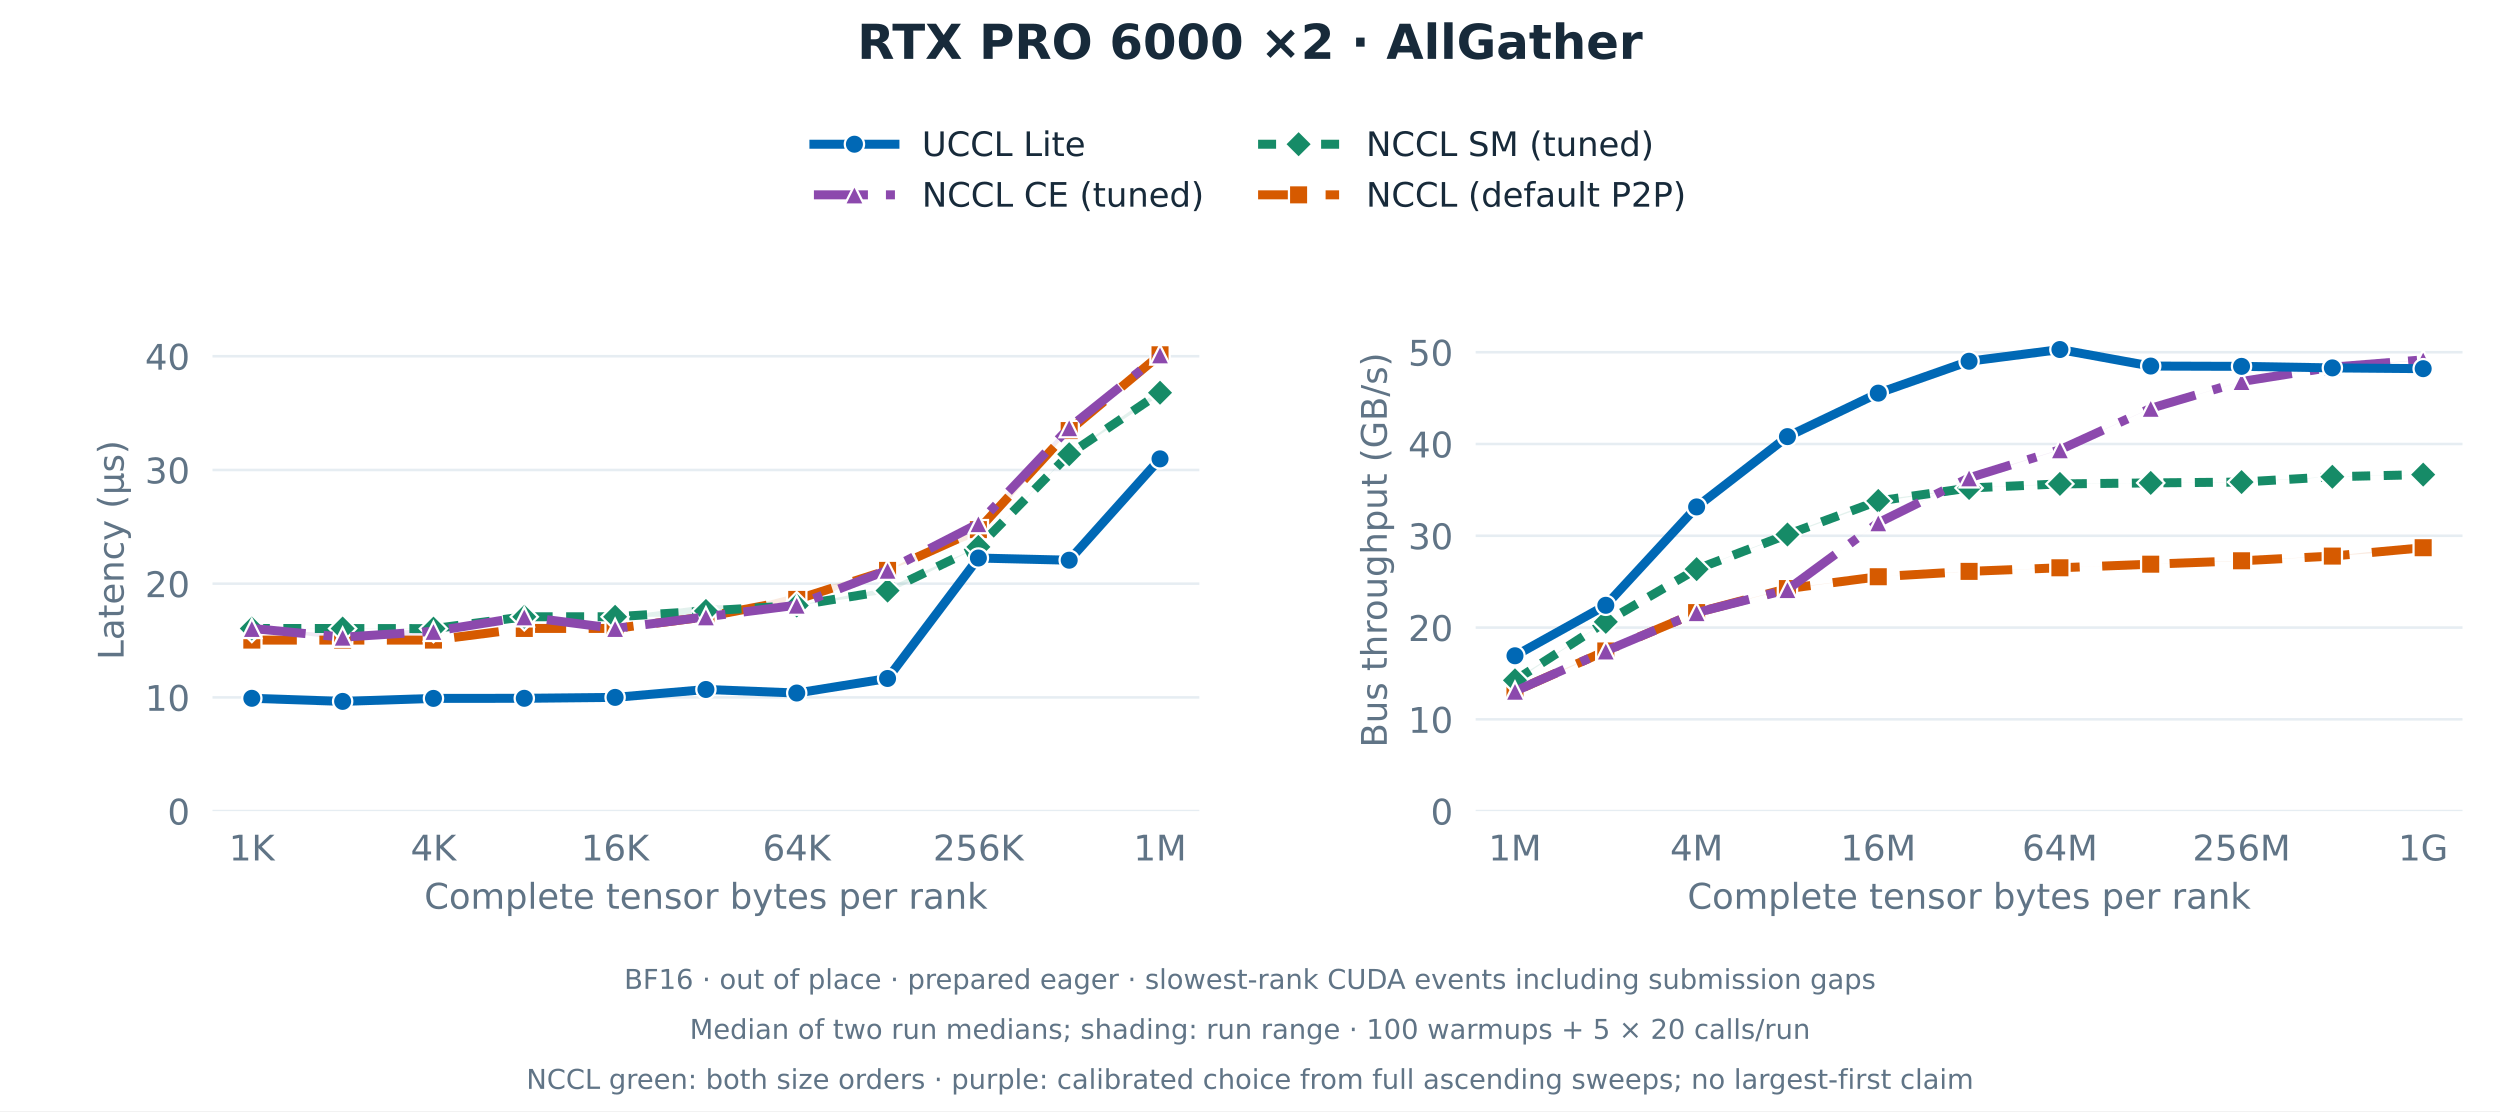
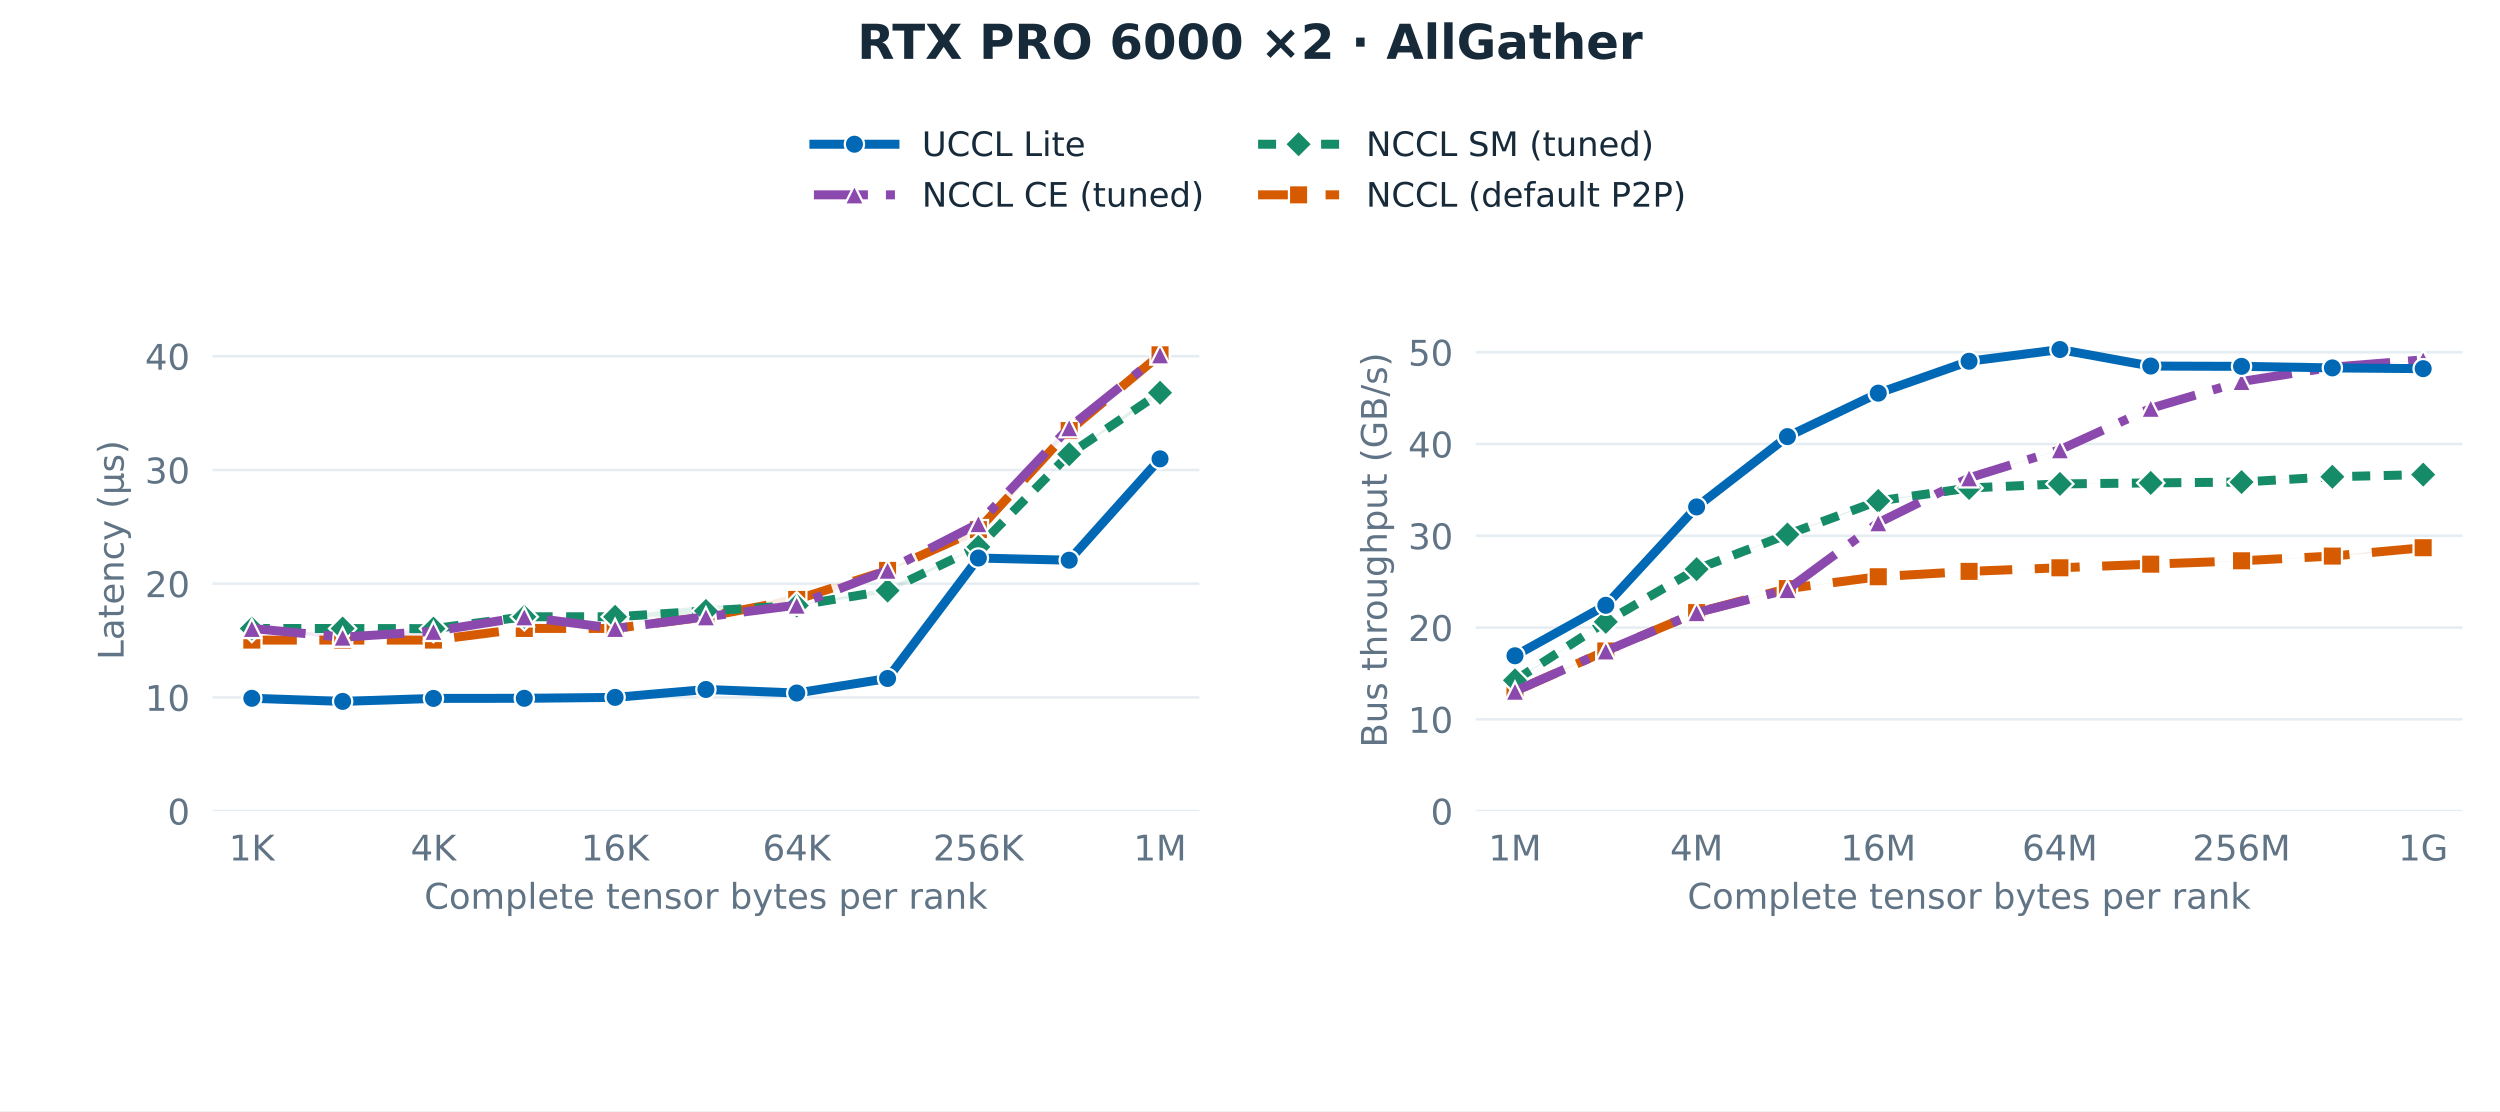
<svg xmlns="http://www.w3.org/2000/svg" xmlns:xlink="http://www.w3.org/1999/xlink" width="777.6pt" height="345.6pt" viewBox="0 0 777.6 345.6" version="1.1">
  <defs>
    <style type="text/css">*{stroke-linejoin: round; stroke-linecap: butt}</style>
  </defs>
  <g id="figure_1">
    <g id="patch_1">
      <path d="M 0 345.6 L 777.6 345.6 L 777.6 0 L 0 0 z " style="fill: #ffffff" />
    </g>
    <g id="axes_1">
      <g id="patch_2">
        <path d="M 66.096 252.288 L 373.043 252.288 L 373.043 89.856 L 66.096 89.856 z " style="fill: #ffffff" />
      </g>
      <g id="matplotlib.axis_1">
        <g id="xtick_1">
          <g id="line2d_1" />
          <g id="text_1">
            <text style="font-size: 11px; font-family: 'DejaVu Sans'; text-anchor: middle; fill: #607486" x="78.327" y="267.645" transform="rotate(-0 78.32651 267.6454)">1K</text>
          </g>
        </g>
        <g id="xtick_2">
          <g id="line2d_2" />
          <g id="text_2">
            <text style="font-size: 11px; font-family: 'DejaVu Sans'; text-anchor: middle; fill: #607486" x="134.824" y="267.645" transform="rotate(-0 134.8238 267.6454)">4K</text>
          </g>
        </g>
        <g id="xtick_3">
          <g id="line2d_3" />
          <g id="text_3">
            <text style="font-size: 11px; font-family: 'DejaVu Sans'; text-anchor: middle; fill: #607486" x="191.321" y="267.645" transform="rotate(-0 191.3211 267.6454)">16K</text>
          </g>
        </g>
        <g id="xtick_4">
          <g id="line2d_4" />
          <g id="text_4">
            <text style="font-size: 11px; font-family: 'DejaVu Sans'; text-anchor: middle; fill: #607486" x="247.818" y="267.645" transform="rotate(-0 247.8183 267.6454)">64K</text>
          </g>
        </g>
        <g id="xtick_5">
          <g id="line2d_5" />
          <g id="text_5">
            <text style="font-size: 11px; font-family: 'DejaVu Sans'; text-anchor: middle; fill: #607486" x="304.316" y="267.645" transform="rotate(-0 304.3156 267.6454)">256K</text>
          </g>
        </g>
        <g id="xtick_6">
          <g id="line2d_6" />
          <g id="text_6">
            <text style="font-size: 11px; font-family: 'DejaVu Sans'; text-anchor: middle; fill: #607486" x="360.813" y="267.645" transform="rotate(-0 360.8129 267.6454)">1M</text>
          </g>
        </g>
        <g id="text_7">
          <text style="font-size: 11px; font-family: 'DejaVu Sans'; text-anchor: middle; fill: #607486" x="219.57" y="282.646" transform="rotate(-0 219.5697 282.6463)">Complete tensor bytes per rank</text>
        </g>
      </g>
      <g id="matplotlib.axis_2">
        <g id="ytick_1">
          <g id="line2d_7">
            <path d="M 66.096 252.288 L 373.043 252.288 " clip-path="url(#p01f742821e)" style="fill: none; stroke: #e6edf2; stroke-width: 0.8; stroke-linecap: square" />
          </g>
          <g id="line2d_8" />
          <g id="text_8">
            <text style="font-size: 11px; font-family: 'DejaVu Sans'; text-anchor: end; fill: #607486" x="59.096" y="256.467" transform="rotate(-0 59.096 256.4667)">0</text>
          </g>
        </g>
        <g id="ytick_2">
          <g id="line2d_9">
            <path d="M 66.096 216.918 L 373.043 216.918 " clip-path="url(#p01f742821e)" style="fill: none; stroke: #e6edf2; stroke-width: 0.8; stroke-linecap: square" />
          </g>
          <g id="line2d_10" />
          <g id="text_9">
            <text style="font-size: 11px; font-family: 'DejaVu Sans'; text-anchor: end; fill: #607486" x="59.096" y="221.096" transform="rotate(-0 59.096 221.0964)">10</text>
          </g>
        </g>
        <g id="ytick_3">
          <g id="line2d_11">
            <path d="M 66.096 181.547 L 373.043 181.547 " clip-path="url(#p01f742821e)" style="fill: none; stroke: #e6edf2; stroke-width: 0.8; stroke-linecap: square" />
          </g>
          <g id="line2d_12" />
          <g id="text_10">
            <text style="font-size: 11px; font-family: 'DejaVu Sans'; text-anchor: end; fill: #607486" x="59.096" y="185.726" transform="rotate(-0 59.096 185.726)">20</text>
          </g>
        </g>
        <g id="ytick_4">
          <g id="line2d_13">
            <path d="M 66.096 146.177 L 373.043 146.177 " clip-path="url(#p01f742821e)" style="fill: none; stroke: #e6edf2; stroke-width: 0.8; stroke-linecap: square" />
          </g>
          <g id="line2d_14" />
          <g id="text_11">
            <text style="font-size: 11px; font-family: 'DejaVu Sans'; text-anchor: end; fill: #607486" x="59.096" y="150.356" transform="rotate(-0 59.096 150.3556)">30</text>
          </g>
        </g>
        <g id="ytick_5">
          <g id="line2d_15">
            <path d="M 66.096 110.807 L 373.043 110.807 " clip-path="url(#p01f742821e)" style="fill: none; stroke: #e6edf2; stroke-width: 0.8; stroke-linecap: square" />
          </g>
          <g id="line2d_16" />
          <g id="text_12">
            <text style="font-size: 11px; font-family: 'DejaVu Sans'; text-anchor: end; fill: #607486" x="59.096" y="114.985" transform="rotate(-0 59.096 114.9853)">40</text>
          </g>
        </g>
        <g id="text_13">
          <text style="font-size: 11px; font-family: 'DejaVu Sans'; text-anchor: middle; fill: #607486" x="38.456" y="171.072" transform="rotate(-90 38.45592 171.072)">Latency (µs)</text>
        </g>
      </g>
      <g id="FillBetweenPolyCollection_1">
        <defs>
          <path id="m48ace516f2" d="M 78.327 -146.509 L 78.327 -146.509 L 106.575 -146.509 L 134.824 -146.509 L 163.072 -150.131 L 191.321 -150.131 L 219.57 -153.753 L 247.818 -157.375 L 276.067 -168.127 L 304.316 -178.993 L 332.564 -211.647 L 360.813 -233.435 L 360.813 -237.057 L 360.813 -237.057 L 332.564 -211.704 L 304.316 -182.728 L 276.067 -168.241 L 247.818 -160.94 L 219.57 -153.753 L 191.321 -150.131 L 163.072 -150.131 L 134.824 -146.509 L 106.575 -146.509 L 78.327 -146.509 z " />
        </defs>
        <g clip-path="url(#p01f742821e)">
          <use xlink:href="#m48ace516f2" x="0" y="345.6" style="fill: #d65a00; fill-opacity: 0.12" />
        </g>
      </g>
      <g id="FillBetweenPolyCollection_2">
        <defs>
          <path id="m4a8922d18f" d="M 78.327 -150.131 L 78.327 -150.074 L 106.575 -150.074 L 134.824 -150.018 L 163.072 -153.753 L 191.321 -153.753 L 219.57 -153.753 L 247.818 -157.262 L 276.067 -160.997 L 304.316 -175.484 L 332.564 -204.177 L 360.813 -222.569 L 360.813 -224.324 L 360.813 -224.324 L 332.564 -204.46 L 304.316 -175.484 L 276.067 -162.808 L 247.818 -157.262 L 219.57 -157.375 L 191.321 -153.753 L 163.072 -153.753 L 134.824 -150.131 L 106.575 -150.131 L 78.327 -150.131 z " />
        </defs>
        <g clip-path="url(#p01f742821e)">
          <use xlink:href="#m4a8922d18f" x="0" y="345.6" style="fill: #168b67; fill-opacity: 0.12" />
        </g>
      </g>
      <g id="FillBetweenPolyCollection_3">
        <defs>
          <path id="m9d2b4be6a0" d="M 78.327 -150.131 L 78.327 -150.131 L 106.575 -146.509 L 134.824 -148.32 L 163.072 -153.753 L 191.321 -150.131 L 219.57 -153.753 L 247.818 -157.375 L 276.067 -168.241 L 304.316 -182.728 L 332.564 -211.704 L 360.813 -235.246 L 360.813 -235.246 L 360.813 -235.246 L 332.564 -213.458 L 304.316 -182.728 L 276.067 -168.241 L 247.818 -157.375 L 219.57 -153.753 L 191.321 -150.131 L 163.072 -153.753 L 134.824 -150.131 L 106.575 -148.32 L 78.327 -150.131 z " />
        </defs>
        <g clip-path="url(#p01f742821e)">
          <use xlink:href="#m9d2b4be6a0" x="0" y="345.6" style="fill: #8c49ad; fill-opacity: 0.12" />
        </g>
      </g>
      <g id="FillBetweenPolyCollection_4">
        <defs>
          <path id="m8464870019" d="M 78.327 -128.399 L 78.327 -128.399 L 106.575 -126.532 L 134.824 -128.343 L 163.072 -128.399 L 191.321 -128.399 L 219.57 -130.267 L 247.818 -129.022 L 276.067 -133.776 L 304.316 -171.183 L 332.564 -171.183 L 360.813 -201.743 L 360.813 -204.007 L 360.813 -204.007 L 332.564 -171.523 L 304.316 -172.881 L 276.067 -135.36 L 247.818 -131.059 L 219.57 -132.021 L 191.321 -128.965 L 163.072 -128.399 L 134.824 -128.399 L 106.575 -128.343 L 78.327 -128.399 z " />
        </defs>
        <g clip-path="url(#p01f742821e)">
          <use xlink:href="#m8464870019" x="0" y="345.6" style="fill: #0068b5; fill-opacity: 0.12" />
        </g>
      </g>
      <g id="line2d_17">
        <path d="M 78.327 199.091 L 106.575 199.091 L 134.824 199.091 L 163.072 195.469 L 191.321 195.469 L 219.57 191.847 L 247.818 186.443 L 276.067 177.416 L 304.316 164.739 L 332.564 133.925 L 360.813 110.354 " clip-path="url(#p01f742821e)" style="fill: none; stroke-dasharray: 14,7; stroke-dashoffset: 0; stroke: #d65a00; stroke-width: 2.8" />
        <defs>
          <path id="mbd1e659322" d="M -3 3 L 3 3 L 3 -3 L -3 -3 z " style="stroke: #ffffff; stroke-width: 0.7; stroke-linejoin: miter" />
        </defs>
        <g clip-path="url(#p01f742821e)">
          <use xlink:href="#mbd1e659322" x="78.327" y="199.091" style="fill: #d65a00; stroke: #ffffff; stroke-width: 0.7; stroke-linejoin: miter" />
          <use xlink:href="#mbd1e659322" x="106.575" y="199.091" style="fill: #d65a00; stroke: #ffffff; stroke-width: 0.7; stroke-linejoin: miter" />
          <use xlink:href="#mbd1e659322" x="134.824" y="199.091" style="fill: #d65a00; stroke: #ffffff; stroke-width: 0.7; stroke-linejoin: miter" />
          <use xlink:href="#mbd1e659322" x="163.072" y="195.469" style="fill: #d65a00; stroke: #ffffff; stroke-width: 0.7; stroke-linejoin: miter" />
          <use xlink:href="#mbd1e659322" x="191.321" y="195.469" style="fill: #d65a00; stroke: #ffffff; stroke-width: 0.7; stroke-linejoin: miter" />
          <use xlink:href="#mbd1e659322" x="219.57" y="191.847" style="fill: #d65a00; stroke: #ffffff; stroke-width: 0.7; stroke-linejoin: miter" />
          <use xlink:href="#mbd1e659322" x="247.818" y="186.443" style="fill: #d65a00; stroke: #ffffff; stroke-width: 0.7; stroke-linejoin: miter" />
          <use xlink:href="#mbd1e659322" x="276.067" y="177.416" style="fill: #d65a00; stroke: #ffffff; stroke-width: 0.7; stroke-linejoin: miter" />
          <use xlink:href="#mbd1e659322" x="304.316" y="164.739" style="fill: #d65a00; stroke: #ffffff; stroke-width: 0.7; stroke-linejoin: miter" />
          <use xlink:href="#mbd1e659322" x="332.564" y="133.925" style="fill: #d65a00; stroke: #ffffff; stroke-width: 0.7; stroke-linejoin: miter" />
          <use xlink:href="#mbd1e659322" x="360.813" y="110.354" style="fill: #d65a00; stroke: #ffffff; stroke-width: 0.7; stroke-linejoin: miter" />
        </g>
      </g>
      <g id="line2d_18">
        <path d="M 78.327 195.497 L 106.575 195.497 L 134.824 195.526 L 163.072 191.847 L 191.321 191.847 L 219.57 190.036 L 247.818 188.338 L 276.067 183.698 L 304.316 170.116 L 332.564 141.282 L 360.813 122.153 " clip-path="url(#p01f742821e)" style="fill: none; stroke-dasharray: 5.6,4.2; stroke-dashoffset: 0; stroke: #168b67; stroke-width: 2.8" />
        <defs>
          <path id="m9a01a7dcfe" d="M -0 4.243 L 4.243 0 L 0 -4.243 L -4.243 -0 z " style="stroke: #ffffff; stroke-width: 0.7; stroke-linejoin: miter" />
        </defs>
        <g clip-path="url(#p01f742821e)">
          <use xlink:href="#m9a01a7dcfe" x="78.327" y="195.497" style="fill: #168b67; stroke: #ffffff; stroke-width: 0.7; stroke-linejoin: miter" />
          <use xlink:href="#m9a01a7dcfe" x="106.575" y="195.497" style="fill: #168b67; stroke: #ffffff; stroke-width: 0.7; stroke-linejoin: miter" />
          <use xlink:href="#m9a01a7dcfe" x="134.824" y="195.526" style="fill: #168b67; stroke: #ffffff; stroke-width: 0.7; stroke-linejoin: miter" />
          <use xlink:href="#m9a01a7dcfe" x="163.072" y="191.847" style="fill: #168b67; stroke: #ffffff; stroke-width: 0.7; stroke-linejoin: miter" />
          <use xlink:href="#m9a01a7dcfe" x="191.321" y="191.847" style="fill: #168b67; stroke: #ffffff; stroke-width: 0.7; stroke-linejoin: miter" />
          <use xlink:href="#m9a01a7dcfe" x="219.57" y="190.036" style="fill: #168b67; stroke: #ffffff; stroke-width: 0.7; stroke-linejoin: miter" />
          <use xlink:href="#m9a01a7dcfe" x="247.818" y="188.338" style="fill: #168b67; stroke: #ffffff; stroke-width: 0.7; stroke-linejoin: miter" />
          <use xlink:href="#m9a01a7dcfe" x="276.067" y="183.698" style="fill: #168b67; stroke: #ffffff; stroke-width: 0.7; stroke-linejoin: miter" />
          <use xlink:href="#m9a01a7dcfe" x="304.316" y="170.116" style="fill: #168b67; stroke: #ffffff; stroke-width: 0.7; stroke-linejoin: miter" />
          <use xlink:href="#m9a01a7dcfe" x="332.564" y="141.282" style="fill: #168b67; stroke: #ffffff; stroke-width: 0.7; stroke-linejoin: miter" />
          <use xlink:href="#m9a01a7dcfe" x="360.813" y="122.153" style="fill: #168b67; stroke: #ffffff; stroke-width: 0.7; stroke-linejoin: miter" />
        </g>
      </g>
      <g id="line2d_19">
        <path d="M 78.327 195.469 L 106.575 198.186 L 134.824 196.375 L 163.072 191.847 L 191.321 195.469 L 219.57 191.847 L 247.818 188.225 L 276.067 177.359 L 304.316 162.872 L 332.564 133.019 L 360.813 110.354 " clip-path="url(#p01f742821e)" style="fill: none; stroke-dasharray: 16.8,5.6,2.8,5.6; stroke-dashoffset: 0; stroke: #8c49ad; stroke-width: 2.8" />
        <defs>
          <path id="mf104dbe9ff" d="M 0 -3 L -3 3 L 3 3 z " style="stroke: #ffffff; stroke-width: 0.7; stroke-linejoin: miter" />
        </defs>
        <g clip-path="url(#p01f742821e)">
          <use xlink:href="#mf104dbe9ff" x="78.327" y="195.469" style="fill: #8c49ad; stroke: #ffffff; stroke-width: 0.7; stroke-linejoin: miter" />
          <use xlink:href="#mf104dbe9ff" x="106.575" y="198.186" style="fill: #8c49ad; stroke: #ffffff; stroke-width: 0.7; stroke-linejoin: miter" />
          <use xlink:href="#mf104dbe9ff" x="134.824" y="196.375" style="fill: #8c49ad; stroke: #ffffff; stroke-width: 0.7; stroke-linejoin: miter" />
          <use xlink:href="#mf104dbe9ff" x="163.072" y="191.847" style="fill: #8c49ad; stroke: #ffffff; stroke-width: 0.7; stroke-linejoin: miter" />
          <use xlink:href="#mf104dbe9ff" x="191.321" y="195.469" style="fill: #8c49ad; stroke: #ffffff; stroke-width: 0.7; stroke-linejoin: miter" />
          <use xlink:href="#mf104dbe9ff" x="219.57" y="191.847" style="fill: #8c49ad; stroke: #ffffff; stroke-width: 0.7; stroke-linejoin: miter" />
          <use xlink:href="#mf104dbe9ff" x="247.818" y="188.225" style="fill: #8c49ad; stroke: #ffffff; stroke-width: 0.7; stroke-linejoin: miter" />
          <use xlink:href="#mf104dbe9ff" x="276.067" y="177.359" style="fill: #8c49ad; stroke: #ffffff; stroke-width: 0.7; stroke-linejoin: miter" />
          <use xlink:href="#mf104dbe9ff" x="304.316" y="162.872" style="fill: #8c49ad; stroke: #ffffff; stroke-width: 0.7; stroke-linejoin: miter" />
          <use xlink:href="#mf104dbe9ff" x="332.564" y="133.019" style="fill: #8c49ad; stroke: #ffffff; stroke-width: 0.7; stroke-linejoin: miter" />
          <use xlink:href="#mf104dbe9ff" x="360.813" y="110.354" style="fill: #8c49ad; stroke: #ffffff; stroke-width: 0.7; stroke-linejoin: miter" />
        </g>
      </g>
      <g id="line2d_20">
        <path d="M 78.327 217.201 L 106.575 218.163 L 134.824 217.229 L 163.072 217.201 L 191.321 216.918 L 219.57 214.456 L 247.818 215.559 L 276.067 211.032 L 304.316 173.568 L 332.564 174.247 L 360.813 142.725 " clip-path="url(#p01f742821e)" style="fill: none; stroke: #0068b5; stroke-width: 2.8; stroke-linecap: square" />
        <defs>
          <path id="me8a90994ab" d="M 0 3 C 0.796 3 1.559 2.684 2.121 2.121 C 2.684 1.559 3 0.796 3 0 C 3 -0.796 2.684 -1.559 2.121 -2.121 C 1.559 -2.684 0.796 -3 0 -3 C -0.796 -3 -1.559 -2.684 -2.121 -2.121 C -2.684 -1.559 -3 -0.796 -3 0 C -3 0.796 -2.684 1.559 -2.121 2.121 C -1.559 2.684 -0.796 3 0 3 z " style="stroke: #ffffff; stroke-width: 0.7" />
        </defs>
        <g clip-path="url(#p01f742821e)">
          <use xlink:href="#me8a90994ab" x="78.327" y="217.201" style="fill: #0068b5; stroke: #ffffff; stroke-width: 0.7" />
          <use xlink:href="#me8a90994ab" x="106.575" y="218.163" style="fill: #0068b5; stroke: #ffffff; stroke-width: 0.7" />
          <use xlink:href="#me8a90994ab" x="134.824" y="217.229" style="fill: #0068b5; stroke: #ffffff; stroke-width: 0.7" />
          <use xlink:href="#me8a90994ab" x="163.072" y="217.201" style="fill: #0068b5; stroke: #ffffff; stroke-width: 0.7" />
          <use xlink:href="#me8a90994ab" x="191.321" y="216.918" style="fill: #0068b5; stroke: #ffffff; stroke-width: 0.7" />
          <use xlink:href="#me8a90994ab" x="219.57" y="214.456" style="fill: #0068b5; stroke: #ffffff; stroke-width: 0.7" />
          <use xlink:href="#me8a90994ab" x="247.818" y="215.559" style="fill: #0068b5; stroke: #ffffff; stroke-width: 0.7" />
          <use xlink:href="#me8a90994ab" x="276.067" y="211.032" style="fill: #0068b5; stroke: #ffffff; stroke-width: 0.7" />
          <use xlink:href="#me8a90994ab" x="304.316" y="173.568" style="fill: #0068b5; stroke: #ffffff; stroke-width: 0.7" />
          <use xlink:href="#me8a90994ab" x="332.564" y="174.247" style="fill: #0068b5; stroke: #ffffff; stroke-width: 0.7" />
          <use xlink:href="#me8a90994ab" x="360.813" y="142.725" style="fill: #0068b5; stroke: #ffffff; stroke-width: 0.7" />
        </g>
      </g>
    </g>
    <g id="axes_2">
      <g id="patch_3">
        <path d="M 458.989 252.288 L 765.936 252.288 L 765.936 89.856 L 458.989 89.856 z " style="fill: #ffffff" />
      </g>
      <g id="matplotlib.axis_3">
        <g id="xtick_7">
          <g id="line2d_21" />
          <g id="text_14">
            <text style="font-size: 11px; font-family: 'DejaVu Sans'; text-anchor: middle; fill: #607486" x="471.219" y="267.645" transform="rotate(-0 471.2191 267.6454)">1M</text>
          </g>
        </g>
        <g id="xtick_8">
          <g id="line2d_22" />
          <g id="text_15">
            <text style="font-size: 11px; font-family: 'DejaVu Sans'; text-anchor: middle; fill: #607486" x="527.716" y="267.645" transform="rotate(-0 527.7164 267.6454)">4M</text>
          </g>
        </g>
        <g id="xtick_9">
          <g id="line2d_23" />
          <g id="text_16">
            <text style="font-size: 11px; font-family: 'DejaVu Sans'; text-anchor: middle; fill: #607486" x="584.214" y="267.645" transform="rotate(-0 584.2137 267.6454)">16M</text>
          </g>
        </g>
        <g id="xtick_10">
          <g id="line2d_24" />
          <g id="text_17">
            <text style="font-size: 11px; font-family: 'DejaVu Sans'; text-anchor: middle; fill: #607486" x="640.711" y="267.645" transform="rotate(-0 640.711 267.6454)">64M</text>
          </g>
        </g>
        <g id="xtick_11">
          <g id="line2d_25" />
          <g id="text_18">
            <text style="font-size: 11px; font-family: 'DejaVu Sans'; text-anchor: middle; fill: #607486" x="697.208" y="267.645" transform="rotate(-0 697.2082 267.6454)">256M</text>
          </g>
        </g>
        <g id="xtick_12">
          <g id="line2d_26" />
          <g id="text_19">
            <text style="font-size: 11px; font-family: 'DejaVu Sans'; text-anchor: middle; fill: #607486" x="753.705" y="267.645" transform="rotate(-0 753.7055 267.6454)">1G</text>
          </g>
        </g>
        <g id="text_20">
          <text style="font-size: 11px; font-family: 'DejaVu Sans'; text-anchor: middle; fill: #607486" x="612.462" y="282.646" transform="rotate(-0 612.4623 282.6463)">Complete tensor bytes per rank</text>
        </g>
      </g>
      <g id="matplotlib.axis_4">
        <g id="ytick_6">
          <g id="line2d_27">
            <path d="M 458.989 252.288 L 765.936 252.288 " clip-path="url(#p0127c501f4)" style="fill: none; stroke: #e6edf2; stroke-width: 0.8; stroke-linecap: square" />
          </g>
          <g id="line2d_28" />
          <g id="text_21">
            <text style="font-size: 11px; font-family: 'DejaVu Sans'; text-anchor: end; fill: #607486" x="451.989" y="256.467" transform="rotate(-0 451.9886 256.4667)">0</text>
          </g>
        </g>
        <g id="ytick_7">
          <g id="line2d_29">
            <path d="M 458.989 223.741 L 765.936 223.741 " clip-path="url(#p0127c501f4)" style="fill: none; stroke: #e6edf2; stroke-width: 0.8; stroke-linecap: square" />
          </g>
          <g id="line2d_30" />
          <g id="text_22">
            <text style="font-size: 11px; font-family: 'DejaVu Sans'; text-anchor: end; fill: #607486" x="451.989" y="227.92" transform="rotate(-0 451.9886 227.9199)">10</text>
          </g>
        </g>
        <g id="ytick_8">
          <g id="line2d_31">
            <path d="M 458.989 195.194 L 765.936 195.194 " clip-path="url(#p0127c501f4)" style="fill: none; stroke: #e6edf2; stroke-width: 0.8; stroke-linecap: square" />
          </g>
          <g id="line2d_32" />
          <g id="text_23">
            <text style="font-size: 11px; font-family: 'DejaVu Sans'; text-anchor: end; fill: #607486" x="451.989" y="199.373" transform="rotate(-0 451.9886 199.3731)">20</text>
          </g>
        </g>
        <g id="ytick_9">
          <g id="line2d_33">
            <path d="M 458.989 166.648 L 765.936 166.648 " clip-path="url(#p0127c501f4)" style="fill: none; stroke: #e6edf2; stroke-width: 0.8; stroke-linecap: square" />
          </g>
          <g id="line2d_34" />
          <g id="text_24">
            <text style="font-size: 11px; font-family: 'DejaVu Sans'; text-anchor: end; fill: #607486" x="451.989" y="170.826" transform="rotate(-0 451.9886 170.8263)">30</text>
          </g>
        </g>
        <g id="ytick_10">
          <g id="line2d_35">
            <path d="M 458.989 138.101 L 765.936 138.101 " clip-path="url(#p0127c501f4)" style="fill: none; stroke: #e6edf2; stroke-width: 0.8; stroke-linecap: square" />
          </g>
          <g id="line2d_36" />
          <g id="text_25">
            <text style="font-size: 11px; font-family: 'DejaVu Sans'; text-anchor: end; fill: #607486" x="451.989" y="142.28" transform="rotate(-0 451.9886 142.2795)">40</text>
          </g>
        </g>
        <g id="ytick_11">
          <g id="line2d_37">
            <path d="M 458.989 109.554 L 765.936 109.554 " clip-path="url(#p0127c501f4)" style="fill: none; stroke: #e6edf2; stroke-width: 0.8; stroke-linecap: square" />
          </g>
          <g id="line2d_38" />
          <g id="text_26">
            <text style="font-size: 11px; font-family: 'DejaVu Sans'; text-anchor: end; fill: #607486" x="451.989" y="113.733" transform="rotate(-0 451.9886 113.7327)">50</text>
          </g>
        </g>
        <g id="text_27">
          <text style="font-size: 11px; font-family: 'DejaVu Sans'; text-anchor: middle; fill: #607486" x="431.349" y="171.072" transform="rotate(-90 431.3486 171.072)">Bus throughput (GB/s)</text>
        </g>
      </g>
      <g id="FillBetweenPolyCollection_5">
        <defs>
          <path id="me6219cc5d4" d="M 471.219 -131.092 L 471.219 -130.14 L 499.468 -143.121 L 527.716 -155.056 L 555.965 -162.43 L 584.214 -166.21 L 612.462 -167.825 L 640.711 -168.984 L 668.96 -170.107 L 697.208 -171.107 L 725.457 -172.609 L 753.705 -174.721 L 753.705 -175.761 L 753.705 -175.761 L 725.457 -172.664 L 697.208 -171.245 L 668.96 -170.122 L 640.711 -169.012 L 612.462 -167.931 L 584.214 -166.214 L 555.965 -162.628 L 527.716 -155.056 L 499.468 -143.121 L 471.219 -131.092 z " />
        </defs>
        <g clip-path="url(#p0127c501f4)">
          <use xlink:href="#me6219cc5d4" x="0" y="345.6" style="fill: #d65a00; fill-opacity: 0.12" />
        </g>
      </g>
      <g id="FillBetweenPolyCollection_6">
        <defs>
          <path id="m6f1de4dcf3" d="M 471.219 -134.267 L 471.219 -133.719 L 499.468 -152.181 L 527.716 -168.567 L 555.965 -179.19 L 584.214 -189.524 L 612.462 -193.797 L 640.711 -195.023 L 668.96 -195.397 L 697.208 -195.61 L 725.457 -197.252 L 753.705 -197.97 L 753.705 -197.984 L 753.705 -197.984 L 725.457 -197.368 L 697.208 -195.703 L 668.96 -195.397 L 640.711 -195.144 L 612.462 -193.834 L 584.214 -190.059 L 555.965 -179.506 L 527.716 -168.582 L 499.468 -152.181 L 471.219 -134.267 z " />
        </defs>
        <g clip-path="url(#p0127c501f4)">
          <use xlink:href="#m6f1de4dcf3" x="0" y="345.6" style="fill: #168b67; fill-opacity: 0.12" />
        </g>
      </g>
      <g id="FillBetweenPolyCollection_7">
        <defs>
          <path id="m16ac9a3a7e" d="M 471.219 -130.61 L 471.219 -130.61 L 499.468 -143.121 L 527.716 -155.056 L 555.965 -162.22 L 584.214 -182.971 L 612.462 -196.867 L 640.711 -205.639 L 668.96 -218.565 L 697.208 -226.912 L 725.457 -231.339 L 753.705 -233.586 L 753.705 -233.757 L 753.705 -233.757 L 725.457 -231.466 L 697.208 -226.96 L 668.96 -218.646 L 640.711 -205.785 L 612.462 -197.082 L 584.214 -183.019 L 555.965 -162.22 L 527.716 -155.056 L 499.468 -143.121 L 471.219 -130.61 z " />
        </defs>
        <g clip-path="url(#p0127c501f4)">
          <use xlink:href="#m16ac9a3a7e" x="0" y="345.6" style="fill: #8c49ad; fill-opacity: 0.12" />
        </g>
      </g>
      <g id="FillBetweenPolyCollection_8">
        <defs>
          <path id="mf5e903b49d" d="M 471.219 -142.134 L 471.219 -141.135 L 499.468 -157.294 L 527.716 -187.442 L 555.965 -208.07 L 584.214 -222.025 L 612.462 -232.973 L 640.711 -236.713 L 668.96 -231.726 L 697.208 -231.585 L 725.457 -231.075 L 753.705 -230.872 L 753.705 -230.985 L 753.705 -230.985 L 725.457 -231.267 L 697.208 -231.706 L 668.96 -231.752 L 640.711 -237.057 L 612.462 -233.503 L 584.214 -224.634 L 555.965 -211.57 L 527.716 -188.423 L 499.468 -157.36 L 471.219 -142.134 z " />
        </defs>
        <g clip-path="url(#p0127c501f4)">
          <use xlink:href="#mf5e903b49d" x="0" y="345.6" style="fill: #0068b5; fill-opacity: 0.12" />
        </g>
      </g>
      <g id="line2d_39">
        <path d="M 471.219 214.99 L 499.468 202.479 L 527.716 190.544 L 555.965 183.071 L 584.214 179.388 L 612.462 177.722 L 640.711 176.602 L 668.96 175.485 L 697.208 174.424 L 725.457 172.964 L 753.705 170.362 " clip-path="url(#p0127c501f4)" style="fill: none; stroke-dasharray: 14,7; stroke-dashoffset: 0; stroke: #d65a00; stroke-width: 2.8" />
        <g clip-path="url(#p0127c501f4)">
          <use xlink:href="#mbd1e659322" x="471.219" y="214.99" style="fill: #d65a00; stroke: #ffffff; stroke-width: 0.7; stroke-linejoin: miter" />
          <use xlink:href="#mbd1e659322" x="499.468" y="202.479" style="fill: #d65a00; stroke: #ffffff; stroke-width: 0.7; stroke-linejoin: miter" />
          <use xlink:href="#mbd1e659322" x="527.716" y="190.544" style="fill: #d65a00; stroke: #ffffff; stroke-width: 0.7; stroke-linejoin: miter" />
          <use xlink:href="#mbd1e659322" x="555.965" y="183.071" style="fill: #d65a00; stroke: #ffffff; stroke-width: 0.7; stroke-linejoin: miter" />
          <use xlink:href="#mbd1e659322" x="584.214" y="179.388" style="fill: #d65a00; stroke: #ffffff; stroke-width: 0.7; stroke-linejoin: miter" />
          <use xlink:href="#mbd1e659322" x="612.462" y="177.722" style="fill: #d65a00; stroke: #ffffff; stroke-width: 0.7; stroke-linejoin: miter" />
          <use xlink:href="#mbd1e659322" x="640.711" y="176.602" style="fill: #d65a00; stroke: #ffffff; stroke-width: 0.7; stroke-linejoin: miter" />
          <use xlink:href="#mbd1e659322" x="668.96" y="175.485" style="fill: #d65a00; stroke: #ffffff; stroke-width: 0.7; stroke-linejoin: miter" />
          <use xlink:href="#mbd1e659322" x="697.208" y="174.424" style="fill: #d65a00; stroke: #ffffff; stroke-width: 0.7; stroke-linejoin: miter" />
          <use xlink:href="#mbd1e659322" x="725.457" y="172.964" style="fill: #d65a00; stroke: #ffffff; stroke-width: 0.7; stroke-linejoin: miter" />
          <use xlink:href="#mbd1e659322" x="753.705" y="170.362" style="fill: #d65a00; stroke: #ffffff; stroke-width: 0.7; stroke-linejoin: miter" />
        </g>
      </g>
      <g id="line2d_40">
        <path d="M 471.219 211.609 L 499.468 193.419 L 527.716 177.025 L 555.965 166.252 L 584.214 155.809 L 612.462 151.784 L 640.711 150.517 L 668.96 150.203 L 697.208 149.943 L 725.457 148.29 L 753.705 147.623 " clip-path="url(#p0127c501f4)" style="fill: none; stroke-dasharray: 5.6,4.2; stroke-dashoffset: 0; stroke: #168b67; stroke-width: 2.8" />
        <g clip-path="url(#p0127c501f4)">
          <use xlink:href="#m9a01a7dcfe" x="471.219" y="211.609" style="fill: #168b67; stroke: #ffffff; stroke-width: 0.7; stroke-linejoin: miter" />
          <use xlink:href="#m9a01a7dcfe" x="499.468" y="193.419" style="fill: #168b67; stroke: #ffffff; stroke-width: 0.7; stroke-linejoin: miter" />
          <use xlink:href="#m9a01a7dcfe" x="527.716" y="177.025" style="fill: #168b67; stroke: #ffffff; stroke-width: 0.7; stroke-linejoin: miter" />
          <use xlink:href="#m9a01a7dcfe" x="555.965" y="166.252" style="fill: #168b67; stroke: #ffffff; stroke-width: 0.7; stroke-linejoin: miter" />
          <use xlink:href="#m9a01a7dcfe" x="584.214" y="155.809" style="fill: #168b67; stroke: #ffffff; stroke-width: 0.7; stroke-linejoin: miter" />
          <use xlink:href="#m9a01a7dcfe" x="612.462" y="151.784" style="fill: #168b67; stroke: #ffffff; stroke-width: 0.7; stroke-linejoin: miter" />
          <use xlink:href="#m9a01a7dcfe" x="640.711" y="150.517" style="fill: #168b67; stroke: #ffffff; stroke-width: 0.7; stroke-linejoin: miter" />
          <use xlink:href="#m9a01a7dcfe" x="668.96" y="150.203" style="fill: #168b67; stroke: #ffffff; stroke-width: 0.7; stroke-linejoin: miter" />
          <use xlink:href="#m9a01a7dcfe" x="697.208" y="149.943" style="fill: #168b67; stroke: #ffffff; stroke-width: 0.7; stroke-linejoin: miter" />
          <use xlink:href="#m9a01a7dcfe" x="725.457" y="148.29" style="fill: #168b67; stroke: #ffffff; stroke-width: 0.7; stroke-linejoin: miter" />
          <use xlink:href="#m9a01a7dcfe" x="753.705" y="147.623" style="fill: #168b67; stroke: #ffffff; stroke-width: 0.7; stroke-linejoin: miter" />
        </g>
      </g>
      <g id="line2d_41">
        <path d="M 471.219 214.99 L 499.468 202.479 L 527.716 190.544 L 555.965 183.38 L 584.214 162.605 L 612.462 148.626 L 640.711 139.888 L 668.96 126.995 L 697.208 118.664 L 725.457 114.197 L 753.705 111.929 " clip-path="url(#p0127c501f4)" style="fill: none; stroke-dasharray: 16.8,5.6,2.8,5.6; stroke-dashoffset: 0; stroke: #8c49ad; stroke-width: 2.8" />
        <g clip-path="url(#p0127c501f4)">
          <use xlink:href="#mf104dbe9ff" x="471.219" y="214.99" style="fill: #8c49ad; stroke: #ffffff; stroke-width: 0.7; stroke-linejoin: miter" />
          <use xlink:href="#mf104dbe9ff" x="499.468" y="202.479" style="fill: #8c49ad; stroke: #ffffff; stroke-width: 0.7; stroke-linejoin: miter" />
          <use xlink:href="#mf104dbe9ff" x="527.716" y="190.544" style="fill: #8c49ad; stroke: #ffffff; stroke-width: 0.7; stroke-linejoin: miter" />
          <use xlink:href="#mf104dbe9ff" x="555.965" y="183.38" style="fill: #8c49ad; stroke: #ffffff; stroke-width: 0.7; stroke-linejoin: miter" />
          <use xlink:href="#mf104dbe9ff" x="584.214" y="162.605" style="fill: #8c49ad; stroke: #ffffff; stroke-width: 0.7; stroke-linejoin: miter" />
          <use xlink:href="#mf104dbe9ff" x="612.462" y="148.626" style="fill: #8c49ad; stroke: #ffffff; stroke-width: 0.7; stroke-linejoin: miter" />
          <use xlink:href="#mf104dbe9ff" x="640.711" y="139.888" style="fill: #8c49ad; stroke: #ffffff; stroke-width: 0.7; stroke-linejoin: miter" />
          <use xlink:href="#mf104dbe9ff" x="668.96" y="126.995" style="fill: #8c49ad; stroke: #ffffff; stroke-width: 0.7; stroke-linejoin: miter" />
          <use xlink:href="#mf104dbe9ff" x="697.208" y="118.664" style="fill: #8c49ad; stroke: #ffffff; stroke-width: 0.7; stroke-linejoin: miter" />
          <use xlink:href="#mf104dbe9ff" x="725.457" y="114.197" style="fill: #8c49ad; stroke: #ffffff; stroke-width: 0.7; stroke-linejoin: miter" />
          <use xlink:href="#mf104dbe9ff" x="753.705" y="111.929" style="fill: #8c49ad; stroke: #ffffff; stroke-width: 0.7; stroke-linejoin: miter" />
        </g>
      </g>
      <g id="line2d_42">
        <path d="M 471.219 203.971 L 499.468 188.273 L 527.716 157.67 L 555.965 135.806 L 584.214 122.284 L 612.462 112.363 L 640.711 108.715 L 668.96 113.861 L 697.208 113.955 L 725.457 114.429 L 753.705 114.671 " clip-path="url(#p0127c501f4)" style="fill: none; stroke: #0068b5; stroke-width: 2.8; stroke-linecap: square" />
        <g clip-path="url(#p0127c501f4)">
          <use xlink:href="#me8a90994ab" x="471.219" y="203.971" style="fill: #0068b5; stroke: #ffffff; stroke-width: 0.7" />
          <use xlink:href="#me8a90994ab" x="499.468" y="188.273" style="fill: #0068b5; stroke: #ffffff; stroke-width: 0.7" />
          <use xlink:href="#me8a90994ab" x="527.716" y="157.67" style="fill: #0068b5; stroke: #ffffff; stroke-width: 0.7" />
          <use xlink:href="#me8a90994ab" x="555.965" y="135.806" style="fill: #0068b5; stroke: #ffffff; stroke-width: 0.7" />
          <use xlink:href="#me8a90994ab" x="584.214" y="122.284" style="fill: #0068b5; stroke: #ffffff; stroke-width: 0.7" />
          <use xlink:href="#me8a90994ab" x="612.462" y="112.363" style="fill: #0068b5; stroke: #ffffff; stroke-width: 0.7" />
          <use xlink:href="#me8a90994ab" x="640.711" y="108.715" style="fill: #0068b5; stroke: #ffffff; stroke-width: 0.7" />
          <use xlink:href="#me8a90994ab" x="668.96" y="113.861" style="fill: #0068b5; stroke: #ffffff; stroke-width: 0.7" />
          <use xlink:href="#me8a90994ab" x="697.208" y="113.955" style="fill: #0068b5; stroke: #ffffff; stroke-width: 0.7" />
          <use xlink:href="#me8a90994ab" x="725.457" y="114.429" style="fill: #0068b5; stroke: #ffffff; stroke-width: 0.7" />
          <use xlink:href="#me8a90994ab" x="753.705" y="114.671" style="fill: #0068b5; stroke: #ffffff; stroke-width: 0.7" />
        </g>
      </g>
    </g>
    <g id="text_28">
      <text style="font-weight: 700; font-size: 15px; font-family: 'DejaVu Sans'; text-anchor: middle; fill: #172a3a" x="388.8" y="18.31" transform="rotate(-0 388.8 18.30966)">RTX PRO 6000 ×2 · AllGather</text>
    </g>
-     <g id="text_29">
-       <text style="font-size: 8.5px; font-family: 'DejaVu Sans'; text-anchor: middle; fill: #607486" x="388.8" y="307.584" transform="rotate(-0 388.8 307.584)">BF16 · out of place · prepared eager · slowest-rank CUDA events including submission gaps</text>
-     </g>
-     <g id="text_30">
-       <text style="font-size: 8.5px; font-family: 'DejaVu Sans'; text-anchor: middle; fill: #607486" x="388.8" y="323.136" transform="rotate(-0 388.8 323.136)">Median of two run medians; shading: run range · 100 warmups + 5 × 20 calls/run</text>
-     </g>
-     <g id="text_31">
-       <text style="font-size: 8.5px; font-family: 'DejaVu Sans'; text-anchor: middle; fill: #607486" x="388.8" y="338.688" transform="rotate(-0 388.8 338.688)">NCCL green: both size orders · purple: calibrated choice from full ascending sweeps; no largest-first claim</text>
-     </g>
    <g id="legend_1">
      <g id="line2d_43">
        <path d="M 253.16 44.857 L 265.76 44.857 L 278.36 44.857 " style="fill: none; stroke: #0068b5; stroke-width: 2.8; stroke-linecap: square" />
        <g>
          <use xlink:href="#me8a90994ab" x="265.76" y="44.857" style="fill: #0068b5; stroke: #ffffff; stroke-width: 0.7" />
        </g>
      </g>
-       <g id="text_32">
+       <g id="text_29">
        <text style="font-size: 10.5px; font-family: 'DejaVu Sans'; text-anchor: start; fill: #172a3a" x="286.76" y="48.532" transform="rotate(-0 286.7597 48.53236)">UCCL Lite</text>
      </g>
      <g id="line2d_44">
        <path d="M 253.16 60.608 L 265.76 60.608 L 278.36 60.608 " style="fill: none; stroke-dasharray: 16.8,5.6,2.8,5.6; stroke-dashoffset: 0; stroke: #8c49ad; stroke-width: 2.8" />
        <g>
          <use xlink:href="#mf104dbe9ff" x="265.76" y="60.608" style="fill: #8c49ad; stroke: #ffffff; stroke-width: 0.7; stroke-linejoin: miter" />
        </g>
      </g>
-       <g id="text_33">
+       <g id="text_30">
        <text style="font-size: 10.5px; font-family: 'DejaVu Sans'; text-anchor: start; fill: #172a3a" x="286.76" y="64.283" transform="rotate(-0 286.7597 64.28318)">NCCL CE (tuned)</text>
      </g>
      <g id="line2d_45">
        <path d="M 391.315 44.857 L 403.915 44.857 L 416.515 44.857 " style="fill: none; stroke-dasharray: 5.6,4.2; stroke-dashoffset: 0; stroke: #168b67; stroke-width: 2.8" />
        <g>
          <use xlink:href="#m9a01a7dcfe" x="403.915" y="44.857" style="fill: #168b67; stroke: #ffffff; stroke-width: 0.7; stroke-linejoin: miter" />
        </g>
      </g>
-       <g id="text_34">
+       <g id="text_31">
        <text style="font-size: 10.5px; font-family: 'DejaVu Sans'; text-anchor: start; fill: #172a3a" x="424.915" y="48.532" transform="rotate(-0 424.9151 48.53236)">NCCL SM (tuned)</text>
      </g>
      <g id="line2d_46">
        <path d="M 391.315 60.608 L 403.915 60.608 L 416.515 60.608 " style="fill: none; stroke-dasharray: 14,7; stroke-dashoffset: 0; stroke: #d65a00; stroke-width: 2.8" />
        <g>
          <use xlink:href="#mbd1e659322" x="403.915" y="60.608" style="fill: #d65a00; stroke: #ffffff; stroke-width: 0.7; stroke-linejoin: miter" />
        </g>
      </g>
-       <g id="text_35">
+       <g id="text_32">
        <text style="font-size: 10.5px; font-family: 'DejaVu Sans'; text-anchor: start; fill: #172a3a" x="424.915" y="64.283" transform="rotate(-0 424.9151 64.28318)">NCCL (default P2P)</text>
      </g>
    </g>
  </g>
  <defs>
    <clipPath id="p01f742821e">
      <rect x="66.096" y="89.856" width="306.947" height="162.432" />
    </clipPath>
    <clipPath id="p0127c501f4">
      <rect x="458.989" y="89.856" width="306.947" height="162.432" />
    </clipPath>
  </defs>
</svg>
